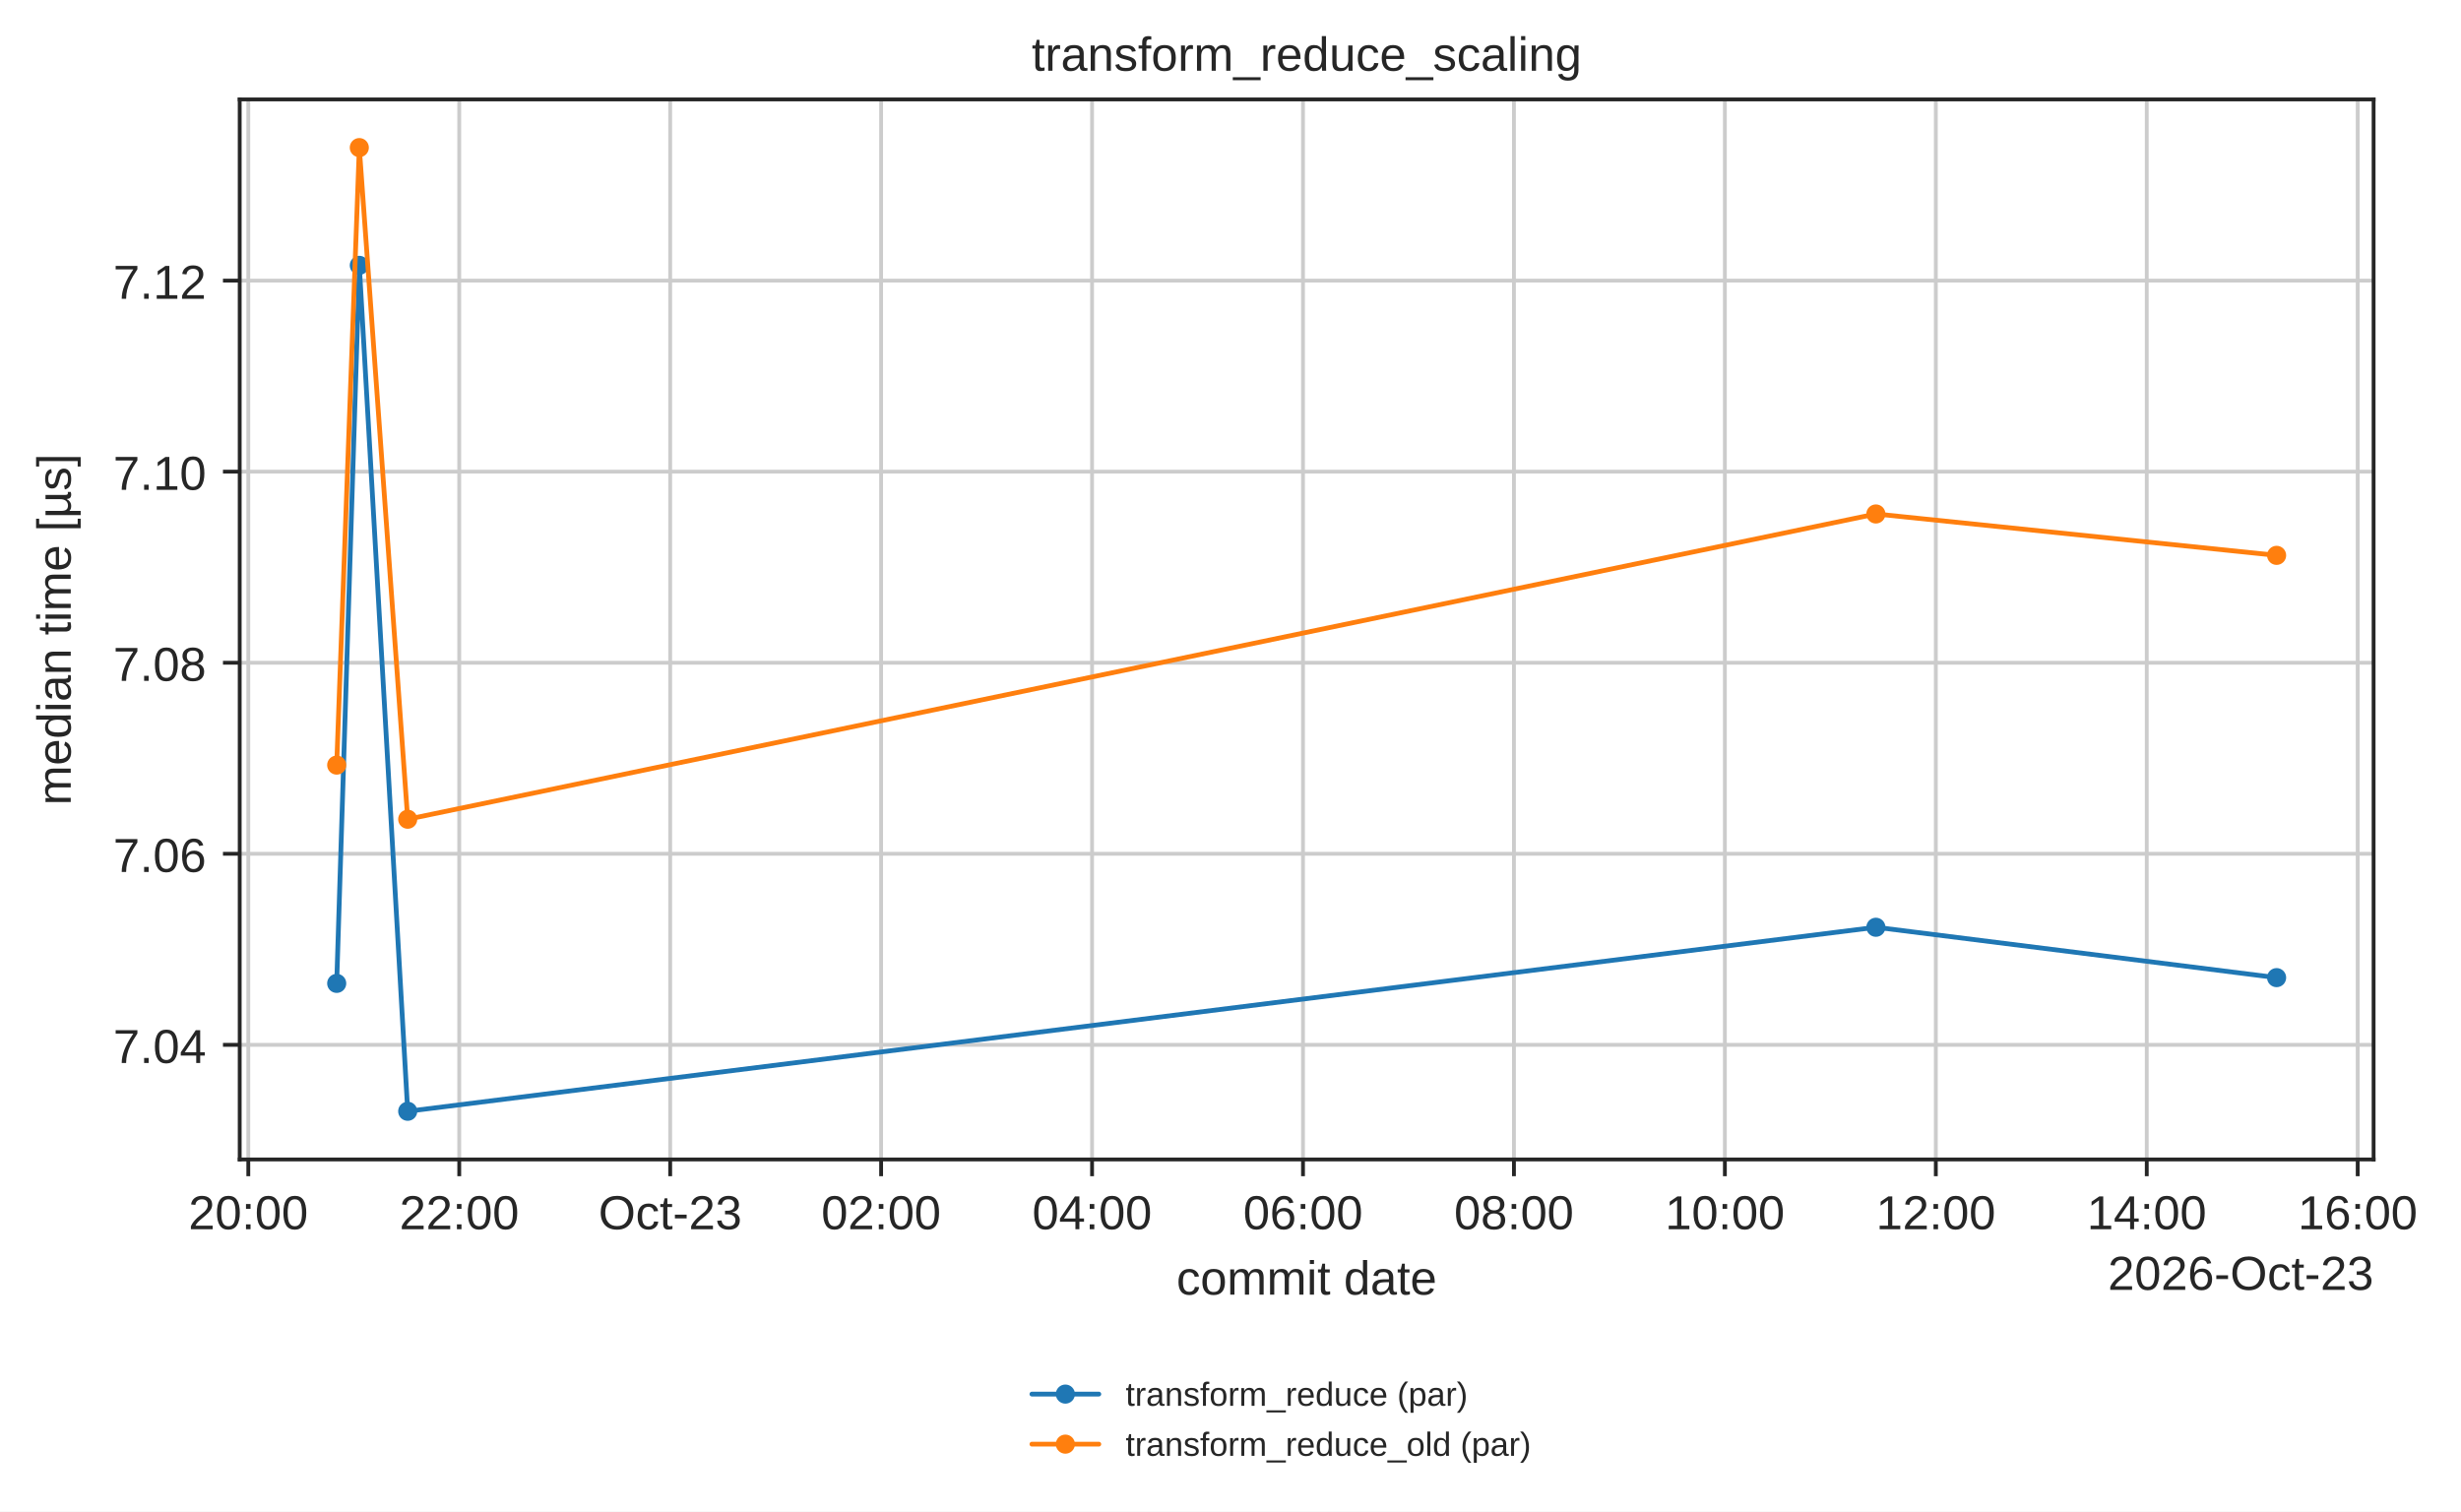
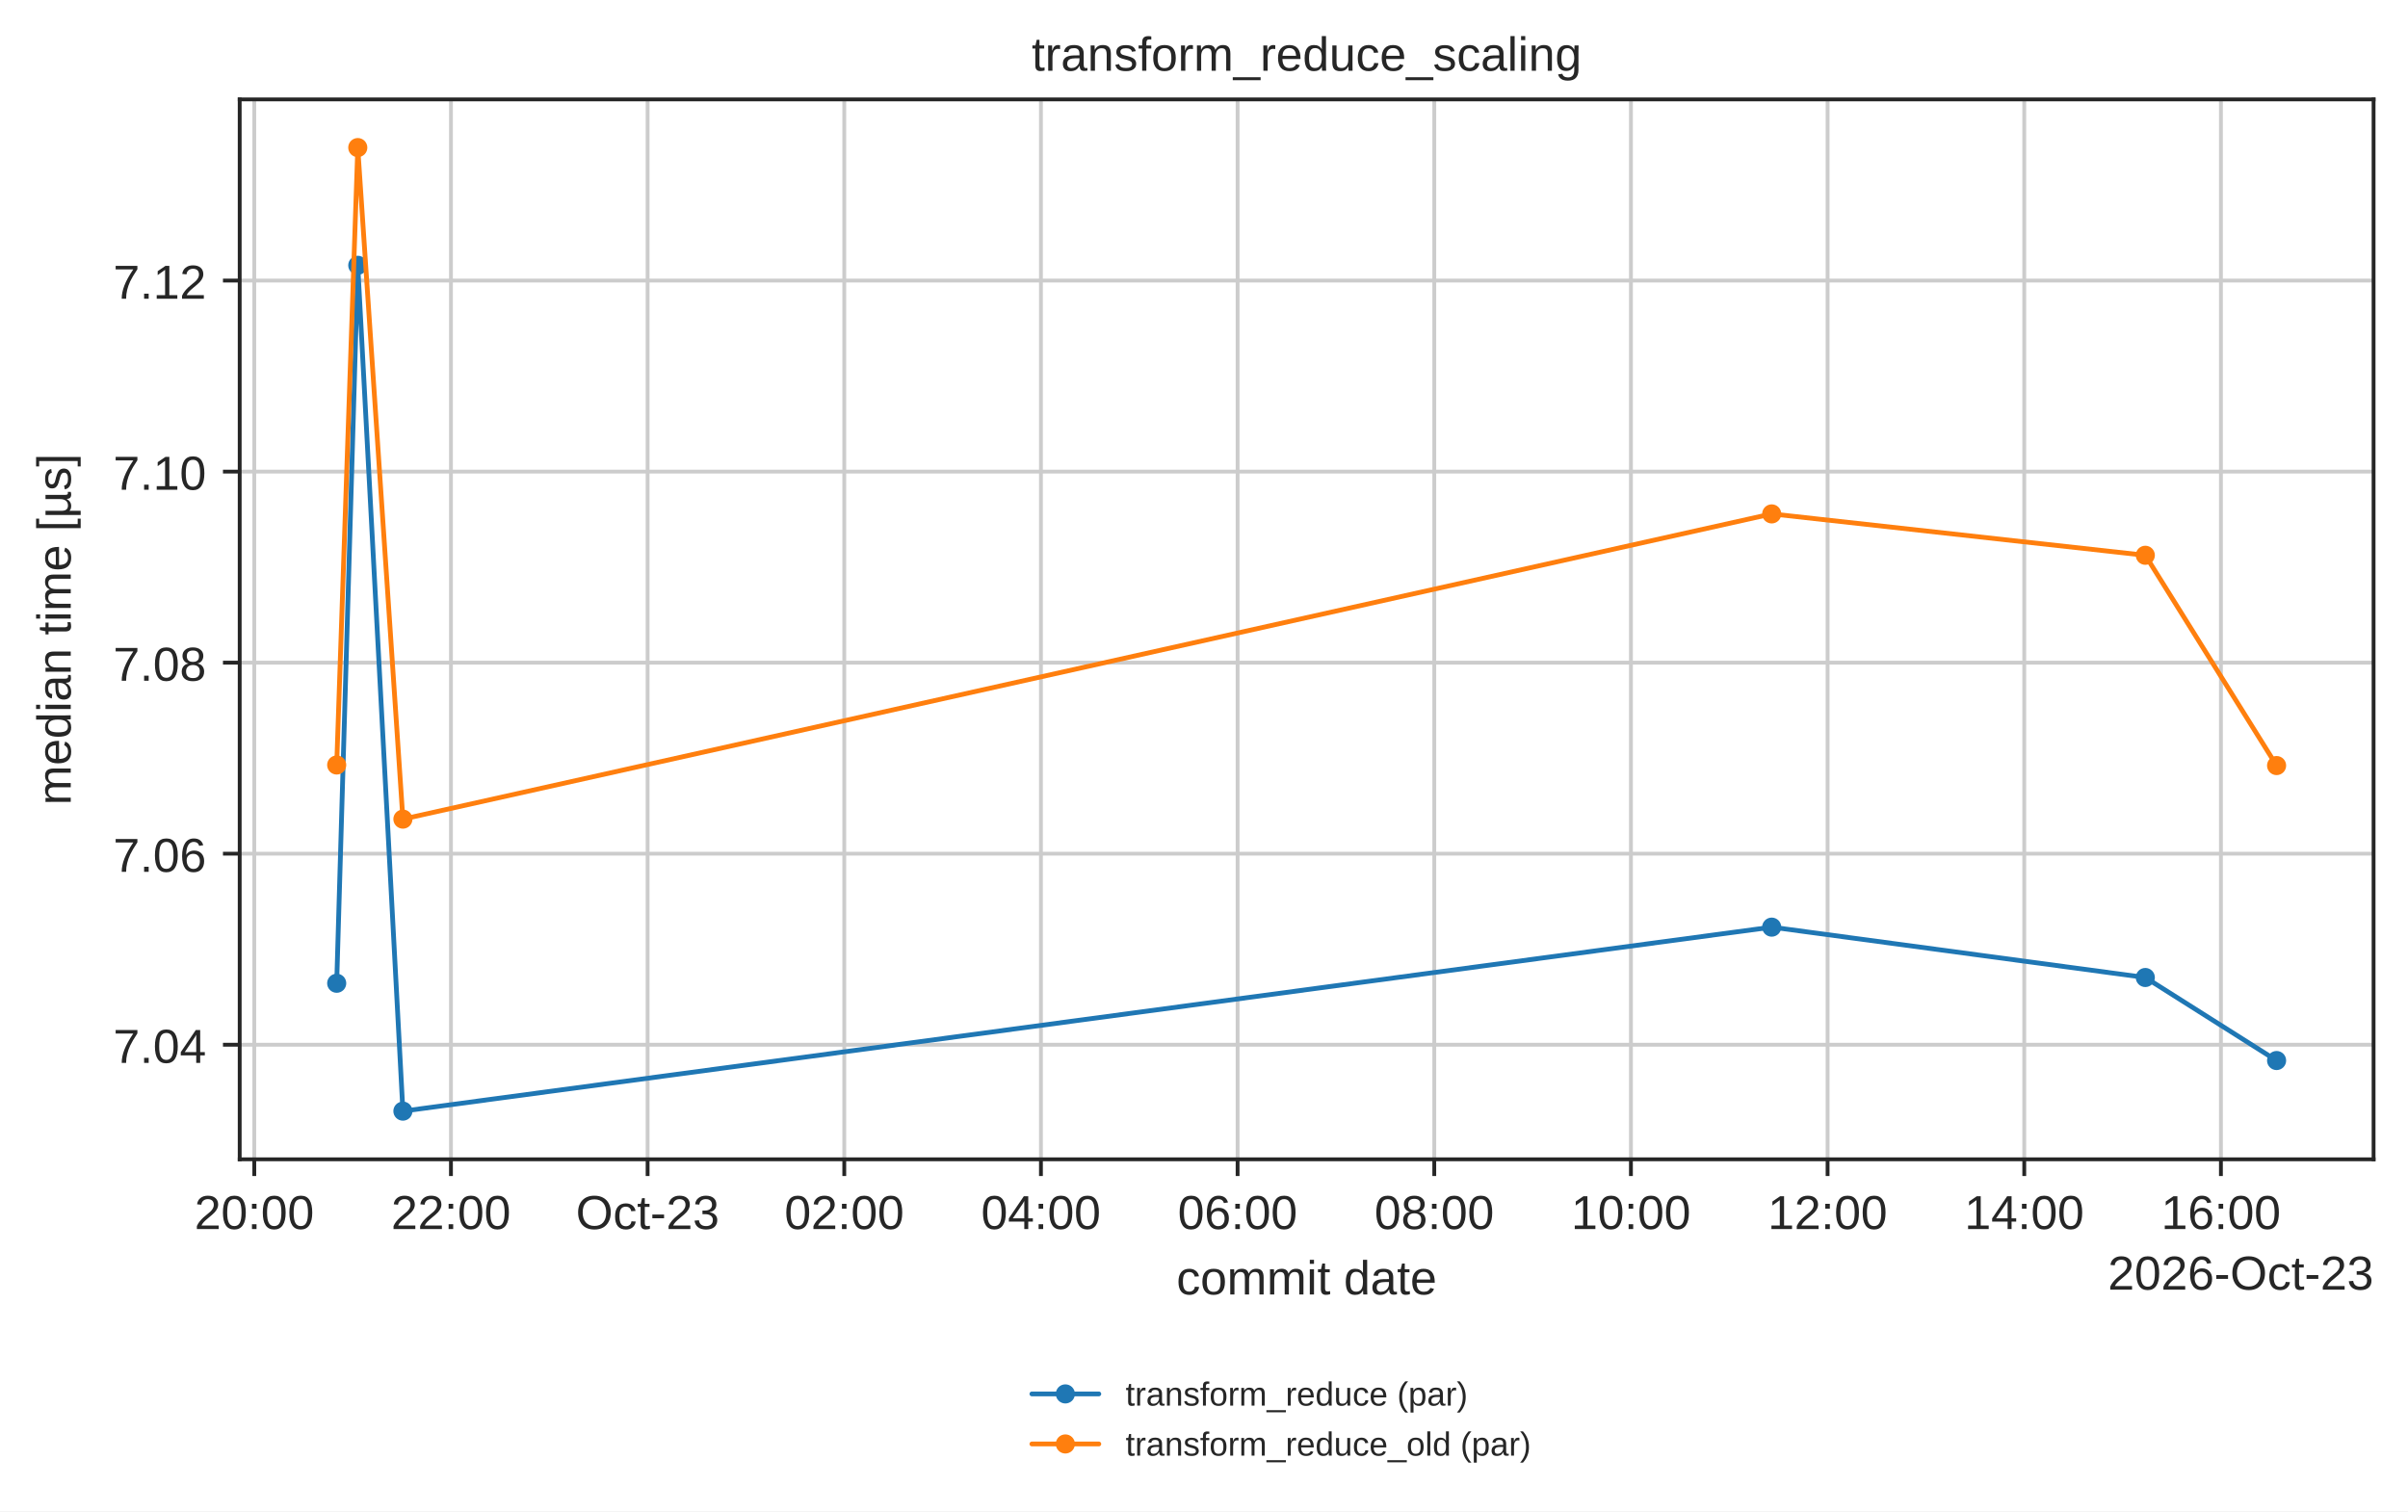
- <svg xmlns="http://www.w3.org/2000/svg" xmlns:xlink="http://www.w3.org/1999/xlink" width="514.827pt" height="316.214pt" viewBox="0 0 514.827 316.214" version="1.1">
+ <svg xmlns="http://www.w3.org/2000/svg" xmlns:xlink="http://www.w3.org/1999/xlink" width="503.744pt" height="316.214pt" viewBox="0 0 503.744 316.214" version="1.1">
  <defs>
    <style type="text/css">*{stroke-linejoin: round; stroke-linecap: butt}</style>
  </defs>
  <g id="figure_1">
    <g id="patch_1">
-       <path d="M 0 316.214  L 514.827 316.214  L 514.827 0  L 0 0  z " style="fill: #ffffff" />
+       <path d="M 0 316.214  L 503.744 316.214  L 503.744 0  L 0 0  z " style="fill: #ffffff" />
    </g>
    <g id="axes_1">
      <g id="patch_2">
        <path d="M 50.144 242.558  L 496.544 242.558  L 496.544 20.798  L 50.144 20.798  z " style="fill: #ffffff" />
      </g>
      <g id="matplotlib.axis_1">
        <g id="xtick_1">
          <g id="line2d_1">
-             <path d="M 51.944 242.558  L 51.944 20.798  " clip-path="url(#p9fd363aa4a)" style="fill: none; stroke: #cccccc; stroke-width: 0.8; stroke-linecap: round" />
+             <path d="M 53.195 242.558  L 53.195 20.798  " clip-path="url(#p9fd363aa4a)" style="fill: none; stroke: #cccccc; stroke-width: 0.8; stroke-linecap: round" />
          </g>
          <g id="line2d_2">
            <defs>
              <path id="mdfc5214045" d="M 0 0  L 0 3.5  " style="stroke: #262626; stroke-width: 0.8" />
            </defs>
            <g>
-               <use xlink:href="#mdfc5214045" x="51.944" y="242.558" style="fill: #262626; stroke: #262626; stroke-width: 0.8" />
+               <use xlink:href="#mdfc5214045" x="53.195" y="242.558" style="fill: #262626; stroke: #262626; stroke-width: 0.8" />
            </g>
          </g>
          <g id="text_1">
-             <text style="fill: #262626; font: 10px 'Arial', 'DejaVu Sans', 'Liberation Sans', 'Bitstream Vera Sans', sans-serif; text-anchor: middle" x="51.944" y="257.157" transform="rotate(-0 51.94408 257.1569)">20:00</text>
+             <text style="fill: #262626; font: 10px 'Arial', 'DejaVu Sans', 'Liberation Sans', 'Bitstream Vera Sans', sans-serif; text-anchor: middle" x="53.195" y="257.157" transform="rotate(-0 53.19534 257.1569)">20:00</text>
          </g>
        </g>
        <g id="xtick_2">
          <g id="line2d_3">
-             <path d="M 96.071 242.558  L 96.071 20.798  " clip-path="url(#p9fd363aa4a)" style="fill: none; stroke: #cccccc; stroke-width: 0.8; stroke-linecap: round" />
+             <path d="M 94.337 242.558  L 94.337 20.798  " clip-path="url(#p9fd363aa4a)" style="fill: none; stroke: #cccccc; stroke-width: 0.8; stroke-linecap: round" />
          </g>
          <g id="line2d_4">
            <g>
-               <use xlink:href="#mdfc5214045" x="96.071" y="242.558" style="fill: #262626; stroke: #262626; stroke-width: 0.8" />
+               <use xlink:href="#mdfc5214045" x="94.337" y="242.558" style="fill: #262626; stroke: #262626; stroke-width: 0.8" />
            </g>
          </g>
          <g id="text_2">
-             <text style="fill: #262626; font: 10px 'Arial', 'DejaVu Sans', 'Liberation Sans', 'Bitstream Vera Sans', sans-serif; text-anchor: middle" x="96.071" y="257.157" transform="rotate(-0 96.07141 257.1569)">22:00</text>
+             <text style="fill: #262626; font: 10px 'Arial', 'DejaVu Sans', 'Liberation Sans', 'Bitstream Vera Sans', sans-serif; text-anchor: middle" x="94.337" y="257.157" transform="rotate(-0 94.33657 257.1569)">22:00</text>
          </g>
        </g>
        <g id="xtick_3">
          <g id="line2d_5">
-             <path d="M 140.199 242.558  L 140.199 20.798  " clip-path="url(#p9fd363aa4a)" style="fill: none; stroke: #cccccc; stroke-width: 0.8; stroke-linecap: round" />
+             <path d="M 135.478 242.558  L 135.478 20.798  " clip-path="url(#p9fd363aa4a)" style="fill: none; stroke: #cccccc; stroke-width: 0.8; stroke-linecap: round" />
          </g>
          <g id="line2d_6">
            <g>
-               <use xlink:href="#mdfc5214045" x="140.199" y="242.558" style="fill: #262626; stroke: #262626; stroke-width: 0.8" />
+               <use xlink:href="#mdfc5214045" x="135.478" y="242.558" style="fill: #262626; stroke: #262626; stroke-width: 0.8" />
            </g>
          </g>
          <g id="text_3">
-             <text style="fill: #262626; font: 10px 'Arial', 'DejaVu Sans', 'Liberation Sans', 'Bitstream Vera Sans', sans-serif; text-anchor: middle" x="140.199" y="257.157" transform="rotate(-0 140.1987 257.1569)">Oct-23</text>
+             <text style="fill: #262626; font: 10px 'Arial', 'DejaVu Sans', 'Liberation Sans', 'Bitstream Vera Sans', sans-serif; text-anchor: middle" x="135.478" y="257.157" transform="rotate(-0 135.4778 257.1569)">Oct-23</text>
          </g>
        </g>
        <g id="xtick_4">
          <g id="line2d_7">
-             <path d="M 184.326 242.558  L 184.326 20.798  " clip-path="url(#p9fd363aa4a)" style="fill: none; stroke: #cccccc; stroke-width: 0.8; stroke-linecap: round" />
+             <path d="M 176.619 242.558  L 176.619 20.798  " clip-path="url(#p9fd363aa4a)" style="fill: none; stroke: #cccccc; stroke-width: 0.8; stroke-linecap: round" />
          </g>
          <g id="line2d_8">
            <g>
-               <use xlink:href="#mdfc5214045" x="184.326" y="242.558" style="fill: #262626; stroke: #262626; stroke-width: 0.8" />
+               <use xlink:href="#mdfc5214045" x="176.619" y="242.558" style="fill: #262626; stroke: #262626; stroke-width: 0.8" />
            </g>
          </g>
          <g id="text_4">
-             <text style="fill: #262626; font: 10px 'Arial', 'DejaVu Sans', 'Liberation Sans', 'Bitstream Vera Sans', sans-serif; text-anchor: middle" x="184.326" y="257.157" transform="rotate(-0 184.3261 257.1569)">02:00</text>
+             <text style="fill: #262626; font: 10px 'Arial', 'DejaVu Sans', 'Liberation Sans', 'Bitstream Vera Sans', sans-serif; text-anchor: middle" x="176.619" y="257.157" transform="rotate(-0 176.619 257.1569)">02:00</text>
          </g>
        </g>
        <g id="xtick_5">
          <g id="line2d_9">
-             <path d="M 228.453 242.558  L 228.453 20.798  " clip-path="url(#p9fd363aa4a)" style="fill: none; stroke: #cccccc; stroke-width: 0.8; stroke-linecap: round" />
+             <path d="M 217.76 242.558  L 217.76 20.798  " clip-path="url(#p9fd363aa4a)" style="fill: none; stroke: #cccccc; stroke-width: 0.8; stroke-linecap: round" />
          </g>
          <g id="line2d_10">
            <g>
-               <use xlink:href="#mdfc5214045" x="228.453" y="242.558" style="fill: #262626; stroke: #262626; stroke-width: 0.8" />
+               <use xlink:href="#mdfc5214045" x="217.76" y="242.558" style="fill: #262626; stroke: #262626; stroke-width: 0.8" />
            </g>
          </g>
          <g id="text_5">
-             <text style="fill: #262626; font: 10px 'Arial', 'DejaVu Sans', 'Liberation Sans', 'Bitstream Vera Sans', sans-serif; text-anchor: middle" x="228.453" y="257.157" transform="rotate(-0 228.4534 257.1569)">04:00</text>
+             <text style="fill: #262626; font: 10px 'Arial', 'DejaVu Sans', 'Liberation Sans', 'Bitstream Vera Sans', sans-serif; text-anchor: middle" x="217.76" y="257.157" transform="rotate(-0 217.7602 257.1569)">04:00</text>
          </g>
        </g>
        <g id="xtick_6">
          <g id="line2d_11">
-             <path d="M 272.581 242.558  L 272.581 20.798  " clip-path="url(#p9fd363aa4a)" style="fill: none; stroke: #cccccc; stroke-width: 0.8; stroke-linecap: round" />
+             <path d="M 258.901 242.558  L 258.901 20.798  " clip-path="url(#p9fd363aa4a)" style="fill: none; stroke: #cccccc; stroke-width: 0.8; stroke-linecap: round" />
          </g>
          <g id="line2d_12">
            <g>
-               <use xlink:href="#mdfc5214045" x="272.581" y="242.558" style="fill: #262626; stroke: #262626; stroke-width: 0.8" />
+               <use xlink:href="#mdfc5214045" x="258.901" y="242.558" style="fill: #262626; stroke: #262626; stroke-width: 0.8" />
            </g>
          </g>
          <g id="text_6">
-             <text style="fill: #262626; font: 10px 'Arial', 'DejaVu Sans', 'Liberation Sans', 'Bitstream Vera Sans', sans-serif; text-anchor: middle" x="272.581" y="257.157" transform="rotate(-0 272.5807 257.1569)">06:00</text>
+             <text style="fill: #262626; font: 10px 'Arial', 'DejaVu Sans', 'Liberation Sans', 'Bitstream Vera Sans', sans-serif; text-anchor: middle" x="258.901" y="257.157" transform="rotate(-0 258.9015 257.1569)">06:00</text>
          </g>
        </g>
        <g id="xtick_7">
          <g id="line2d_13">
-             <path d="M 316.708 242.558  L 316.708 20.798  " clip-path="url(#p9fd363aa4a)" style="fill: none; stroke: #cccccc; stroke-width: 0.8; stroke-linecap: round" />
+             <path d="M 300.043 242.558  L 300.043 20.798  " clip-path="url(#p9fd363aa4a)" style="fill: none; stroke: #cccccc; stroke-width: 0.8; stroke-linecap: round" />
          </g>
          <g id="line2d_14">
            <g>
-               <use xlink:href="#mdfc5214045" x="316.708" y="242.558" style="fill: #262626; stroke: #262626; stroke-width: 0.8" />
+               <use xlink:href="#mdfc5214045" x="300.043" y="242.558" style="fill: #262626; stroke: #262626; stroke-width: 0.8" />
            </g>
          </g>
          <g id="text_7">
-             <text style="fill: #262626; font: 10px 'Arial', 'DejaVu Sans', 'Liberation Sans', 'Bitstream Vera Sans', sans-serif; text-anchor: middle" x="316.708" y="257.157" transform="rotate(-0 316.708 257.1569)">08:00</text>
+             <text style="fill: #262626; font: 10px 'Arial', 'DejaVu Sans', 'Liberation Sans', 'Bitstream Vera Sans', sans-serif; text-anchor: middle" x="300.043" y="257.157" transform="rotate(-0 300.0427 257.1569)">08:00</text>
          </g>
        </g>
        <g id="xtick_8">
          <g id="line2d_15">
-             <path d="M 360.835 242.558  L 360.835 20.798  " clip-path="url(#p9fd363aa4a)" style="fill: none; stroke: #cccccc; stroke-width: 0.8; stroke-linecap: round" />
+             <path d="M 341.184 242.558  L 341.184 20.798  " clip-path="url(#p9fd363aa4a)" style="fill: none; stroke: #cccccc; stroke-width: 0.8; stroke-linecap: round" />
          </g>
          <g id="line2d_16">
            <g>
-               <use xlink:href="#mdfc5214045" x="360.835" y="242.558" style="fill: #262626; stroke: #262626; stroke-width: 0.8" />
+               <use xlink:href="#mdfc5214045" x="341.184" y="242.558" style="fill: #262626; stroke: #262626; stroke-width: 0.8" />
            </g>
          </g>
          <g id="text_8">
-             <text style="fill: #262626; font: 10px 'Arial', 'DejaVu Sans', 'Liberation Sans', 'Bitstream Vera Sans', sans-serif; text-anchor: middle" x="360.835" y="257.157" transform="rotate(-0 360.8354 257.1569)">10:00</text>
+             <text style="fill: #262626; font: 10px 'Arial', 'DejaVu Sans', 'Liberation Sans', 'Bitstream Vera Sans', sans-serif; text-anchor: middle" x="341.184" y="257.157" transform="rotate(-0 341.1839 257.1569)">10:00</text>
          </g>
        </g>
        <g id="xtick_9">
          <g id="line2d_17">
-             <path d="M 404.963 242.558  L 404.963 20.798  " clip-path="url(#p9fd363aa4a)" style="fill: none; stroke: #cccccc; stroke-width: 0.8; stroke-linecap: round" />
+             <path d="M 382.325 242.558  L 382.325 20.798  " clip-path="url(#p9fd363aa4a)" style="fill: none; stroke: #cccccc; stroke-width: 0.8; stroke-linecap: round" />
          </g>
          <g id="line2d_18">
            <g>
-               <use xlink:href="#mdfc5214045" x="404.963" y="242.558" style="fill: #262626; stroke: #262626; stroke-width: 0.8" />
+               <use xlink:href="#mdfc5214045" x="382.325" y="242.558" style="fill: #262626; stroke: #262626; stroke-width: 0.8" />
            </g>
          </g>
          <g id="text_9">
-             <text style="fill: #262626; font: 10px 'Arial', 'DejaVu Sans', 'Liberation Sans', 'Bitstream Vera Sans', sans-serif; text-anchor: middle" x="404.963" y="257.157" transform="rotate(-0 404.9627 257.1569)">12:00</text>
+             <text style="fill: #262626; font: 10px 'Arial', 'DejaVu Sans', 'Liberation Sans', 'Bitstream Vera Sans', sans-serif; text-anchor: middle" x="382.325" y="257.157" transform="rotate(-0 382.3251 257.1569)">12:00</text>
          </g>
        </g>
        <g id="xtick_10">
          <g id="line2d_19">
-             <path d="M 449.09 242.558  L 449.09 20.798  " clip-path="url(#p9fd363aa4a)" style="fill: none; stroke: #cccccc; stroke-width: 0.8; stroke-linecap: round" />
+             <path d="M 423.466 242.558  L 423.466 20.798  " clip-path="url(#p9fd363aa4a)" style="fill: none; stroke: #cccccc; stroke-width: 0.8; stroke-linecap: round" />
          </g>
          <g id="line2d_20">
            <g>
-               <use xlink:href="#mdfc5214045" x="449.09" y="242.558" style="fill: #262626; stroke: #262626; stroke-width: 0.8" />
+               <use xlink:href="#mdfc5214045" x="423.466" y="242.558" style="fill: #262626; stroke: #262626; stroke-width: 0.8" />
            </g>
          </g>
          <g id="text_10">
-             <text style="fill: #262626; font: 10px 'Arial', 'DejaVu Sans', 'Liberation Sans', 'Bitstream Vera Sans', sans-serif; text-anchor: middle" x="449.09" y="257.157" transform="rotate(-0 449.09 257.1569)">14:00</text>
+             <text style="fill: #262626; font: 10px 'Arial', 'DejaVu Sans', 'Liberation Sans', 'Bitstream Vera Sans', sans-serif; text-anchor: middle" x="423.466" y="257.157" transform="rotate(-0 423.4664 257.1569)">14:00</text>
          </g>
        </g>
        <g id="xtick_11">
          <g id="line2d_21">
-             <path d="M 493.217 242.558  L 493.217 20.798  " clip-path="url(#p9fd363aa4a)" style="fill: none; stroke: #cccccc; stroke-width: 0.8; stroke-linecap: round" />
+             <path d="M 464.608 242.558  L 464.608 20.798  " clip-path="url(#p9fd363aa4a)" style="fill: none; stroke: #cccccc; stroke-width: 0.8; stroke-linecap: round" />
          </g>
          <g id="line2d_22">
            <g>
-               <use xlink:href="#mdfc5214045" x="493.217" y="242.558" style="fill: #262626; stroke: #262626; stroke-width: 0.8" />
+               <use xlink:href="#mdfc5214045" x="464.608" y="242.558" style="fill: #262626; stroke: #262626; stroke-width: 0.8" />
            </g>
          </g>
          <g id="text_11">
-             <text style="fill: #262626; font: 10px 'Arial', 'DejaVu Sans', 'Liberation Sans', 'Bitstream Vera Sans', sans-serif; text-anchor: middle" x="493.217" y="257.157" transform="rotate(-0 493.2173 257.1569)">16:00</text>
+             <text style="fill: #262626; font: 10px 'Arial', 'DejaVu Sans', 'Liberation Sans', 'Bitstream Vera Sans', sans-serif; text-anchor: middle" x="464.608" y="257.157" transform="rotate(-0 464.6076 257.1569)">16:00</text>
          </g>
        </g>
        <g id="text_12">
          <text style="fill: #262626; font: 10px 'Arial', 'DejaVu Sans', 'Liberation Sans', 'Bitstream Vera Sans', sans-serif; text-anchor: middle" x="273.344" y="270.835" transform="rotate(-0 273.3438 270.835)">commit date</text>
        </g>
        <g id="text_13">
          <text style="fill: #262626; font: 10px 'Arial', 'DejaVu Sans', 'Liberation Sans', 'Bitstream Vera Sans', sans-serif; text-anchor: end" x="496.544" y="269.835" transform="rotate(-0 496.5437 269.835)">2026-Oct-23</text>
        </g>
      </g>
      <g id="matplotlib.axis_2">
        <g id="ytick_1">
          <g id="line2d_23">
            <path d="M 50.144 218.583  L 496.544 218.583  " clip-path="url(#p9fd363aa4a)" style="fill: none; stroke: #cccccc; stroke-width: 0.8; stroke-linecap: round" />
          </g>
          <g id="line2d_24">
            <defs>
              <path id="m414165cd4d" d="M 0 0  L -3.5 0  " style="stroke: #262626; stroke-width: 0.8" />
            </defs>
            <g>
              <use xlink:href="#m414165cd4d" x="50.144" y="218.583" style="fill: #262626; stroke: #262626; stroke-width: 0.8" />
            </g>
          </g>
          <g id="text_14">
            <text style="fill: #262626; font: 10px 'Arial', 'DejaVu Sans', 'Liberation Sans', 'Bitstream Vera Sans', sans-serif; text-anchor: end" x="43.144" y="222.383" transform="rotate(-0 43.14375 222.3827)">7.04</text>
          </g>
        </g>
        <g id="ytick_2">
          <g id="line2d_25">
            <path d="M 50.144 178.613  L 496.544 178.613  " clip-path="url(#p9fd363aa4a)" style="fill: none; stroke: #cccccc; stroke-width: 0.8; stroke-linecap: round" />
          </g>
          <g id="line2d_26">
            <g>
              <use xlink:href="#m414165cd4d" x="50.144" y="178.613" style="fill: #262626; stroke: #262626; stroke-width: 0.8" />
            </g>
          </g>
          <g id="text_15">
            <text style="fill: #262626; font: 10px 'Arial', 'DejaVu Sans', 'Liberation Sans', 'Bitstream Vera Sans', sans-serif; text-anchor: end" x="43.144" y="182.412" transform="rotate(-0 43.14375 182.4118)">7.06</text>
          </g>
        </g>
        <g id="ytick_3">
          <g id="line2d_27">
            <path d="M 50.144 138.642  L 496.544 138.642  " clip-path="url(#p9fd363aa4a)" style="fill: none; stroke: #cccccc; stroke-width: 0.8; stroke-linecap: round" />
          </g>
          <g id="line2d_28">
            <g>
              <use xlink:href="#m414165cd4d" x="50.144" y="138.642" style="fill: #262626; stroke: #262626; stroke-width: 0.8" />
            </g>
          </g>
          <g id="text_16">
            <text style="fill: #262626; font: 10px 'Arial', 'DejaVu Sans', 'Liberation Sans', 'Bitstream Vera Sans', sans-serif; text-anchor: end" x="43.144" y="142.441" transform="rotate(-0 43.14375 142.4409)">7.08</text>
          </g>
        </g>
        <g id="ytick_4">
          <g id="line2d_29">
            <path d="M 50.144 98.671  L 496.544 98.671  " clip-path="url(#p9fd363aa4a)" style="fill: none; stroke: #cccccc; stroke-width: 0.8; stroke-linecap: round" />
          </g>
          <g id="line2d_30">
            <g>
              <use xlink:href="#m414165cd4d" x="50.144" y="98.671" style="fill: #262626; stroke: #262626; stroke-width: 0.8" />
            </g>
          </g>
          <g id="text_17">
            <text style="fill: #262626; font: 10px 'Arial', 'DejaVu Sans', 'Liberation Sans', 'Bitstream Vera Sans', sans-serif; text-anchor: end" x="43.144" y="102.47" transform="rotate(-0 43.14375 102.47)">7.10</text>
          </g>
        </g>
        <g id="ytick_5">
          <g id="line2d_31">
            <path d="M 50.144 58.7  L 496.544 58.7  " clip-path="url(#p9fd363aa4a)" style="fill: none; stroke: #cccccc; stroke-width: 0.8; stroke-linecap: round" />
          </g>
          <g id="line2d_32">
            <g>
              <use xlink:href="#m414165cd4d" x="50.144" y="58.7" style="fill: #262626; stroke: #262626; stroke-width: 0.8" />
            </g>
          </g>
          <g id="text_18">
            <text style="fill: #262626; font: 10px 'Arial', 'DejaVu Sans', 'Liberation Sans', 'Bitstream Vera Sans', sans-serif; text-anchor: end" x="43.144" y="62.499" transform="rotate(-0 43.14375 62.49907)">7.12</text>
          </g>
        </g>
        <g id="text_19">
          <text style="fill: #262626; font: 10px 'Arial', 'DejaVu Sans', 'Liberation Sans', 'Bitstream Vera Sans', sans-serif; text-anchor: middle" x="14.798" y="131.678" transform="rotate(-90 14.79844 131.6784)">median time [µs]</text>
        </g>
      </g>
      <g id="line2d_33">
-         <path d="M 70.435 205.723  L 75.166 55.511  L 85.291 232.478  L 392.423 193.983  L 476.253 204.52  " clip-path="url(#p9fd363aa4a)" style="fill: none; stroke: #1f77b4; stroke-linecap: round" />
+         <path d="M 70.435 205.723  L 74.846 55.511  L 84.286 232.478  L 370.634 193.983  L 448.791 204.52  L 476.253 221.892  " clip-path="url(#p9fd363aa4a)" style="fill: none; stroke: #1f77b4; stroke-linecap: round" />
        <defs>
          <path id="m20e5526daa" d="M 0 1.5  C 0.398 1.5 0.779 1.342 1.061 1.061  C 1.342 0.779 1.5 0.398 1.5 0  C 1.5 -0.398 1.342 -0.779 1.061 -1.061  C 0.779 -1.342 0.398 -1.5 0 -1.5  C -0.398 -1.5 -0.779 -1.342 -1.061 -1.061  C -1.342 -0.779 -1.5 -0.398 -1.5 0  C -1.5 0.398 -1.342 0.779 -1.061 1.061  C -0.779 1.342 -0.398 1.5 0 1.5  z " style="stroke: #1f77b4" />
        </defs>
        <g clip-path="url(#p9fd363aa4a)">
          <use xlink:href="#m20e5526daa" x="70.435" y="205.723" style="fill: #1f77b4; stroke: #1f77b4" />
-           <use xlink:href="#m20e5526daa" x="75.166" y="55.511" style="fill: #1f77b4; stroke: #1f77b4" />
-           <use xlink:href="#m20e5526daa" x="85.291" y="232.478" style="fill: #1f77b4; stroke: #1f77b4" />
-           <use xlink:href="#m20e5526daa" x="392.423" y="193.983" style="fill: #1f77b4; stroke: #1f77b4" />
-           <use xlink:href="#m20e5526daa" x="476.253" y="204.52" style="fill: #1f77b4; stroke: #1f77b4" />
+           <use xlink:href="#m20e5526daa" x="74.846" y="55.511" style="fill: #1f77b4; stroke: #1f77b4" />
+           <use xlink:href="#m20e5526daa" x="84.286" y="232.478" style="fill: #1f77b4; stroke: #1f77b4" />
+           <use xlink:href="#m20e5526daa" x="370.634" y="193.983" style="fill: #1f77b4; stroke: #1f77b4" />
+           <use xlink:href="#m20e5526daa" x="448.791" y="204.52" style="fill: #1f77b4; stroke: #1f77b4" />
+           <use xlink:href="#m20e5526daa" x="476.253" y="221.892" style="fill: #1f77b4; stroke: #1f77b4" />
        </g>
      </g>
      <g id="line2d_34">
-         <path d="M 70.435 160.056  L 75.166 30.878  L 85.291 171.383  L 392.423 107.522  L 476.253 116.18  " clip-path="url(#p9fd363aa4a)" style="fill: none; stroke: #ff7f0e; stroke-linecap: round" />
+         <path d="M 70.435 160.056  L 74.846 30.878  L 84.286 171.383  L 370.634 107.522  L 448.791 116.18  L 476.253 160.176  " clip-path="url(#p9fd363aa4a)" style="fill: none; stroke: #ff7f0e; stroke-linecap: round" />
        <defs>
          <path id="m8123a8acb4" d="M 0 1.5  C 0.398 1.5 0.779 1.342 1.061 1.061  C 1.342 0.779 1.5 0.398 1.5 0  C 1.5 -0.398 1.342 -0.779 1.061 -1.061  C 0.779 -1.342 0.398 -1.5 0 -1.5  C -0.398 -1.5 -0.779 -1.342 -1.061 -1.061  C -1.342 -0.779 -1.5 -0.398 -1.5 0  C -1.5 0.398 -1.342 0.779 -1.061 1.061  C -0.779 1.342 -0.398 1.5 0 1.5  z " style="stroke: #ff7f0e" />
        </defs>
        <g clip-path="url(#p9fd363aa4a)">
          <use xlink:href="#m8123a8acb4" x="70.435" y="160.056" style="fill: #ff7f0e; stroke: #ff7f0e" />
-           <use xlink:href="#m8123a8acb4" x="75.166" y="30.878" style="fill: #ff7f0e; stroke: #ff7f0e" />
-           <use xlink:href="#m8123a8acb4" x="85.291" y="171.383" style="fill: #ff7f0e; stroke: #ff7f0e" />
-           <use xlink:href="#m8123a8acb4" x="392.423" y="107.522" style="fill: #ff7f0e; stroke: #ff7f0e" />
-           <use xlink:href="#m8123a8acb4" x="476.253" y="116.18" style="fill: #ff7f0e; stroke: #ff7f0e" />
+           <use xlink:href="#m8123a8acb4" x="74.846" y="30.878" style="fill: #ff7f0e; stroke: #ff7f0e" />
+           <use xlink:href="#m8123a8acb4" x="84.286" y="171.383" style="fill: #ff7f0e; stroke: #ff7f0e" />
+           <use xlink:href="#m8123a8acb4" x="370.634" y="107.522" style="fill: #ff7f0e; stroke: #ff7f0e" />
+           <use xlink:href="#m8123a8acb4" x="448.791" y="116.18" style="fill: #ff7f0e; stroke: #ff7f0e" />
+           <use xlink:href="#m8123a8acb4" x="476.253" y="160.176" style="fill: #ff7f0e; stroke: #ff7f0e" />
        </g>
      </g>
      <g id="patch_3">
        <path d="M 50.144 242.558  L 50.144 20.798  " style="fill: none; stroke: #262626; stroke-width: 0.8; stroke-linejoin: miter; stroke-linecap: square" />
      </g>
      <g id="patch_4">
        <path d="M 496.544 242.558  L 496.544 20.798  " style="fill: none; stroke: #262626; stroke-width: 0.8; stroke-linejoin: miter; stroke-linecap: square" />
      </g>
      <g id="patch_5">
        <path d="M 50.144 242.558  L 496.544 242.558  " style="fill: none; stroke: #262626; stroke-width: 0.8; stroke-linejoin: miter; stroke-linecap: square" />
      </g>
      <g id="patch_6">
        <path d="M 50.144 20.798  L 496.544 20.798  " style="fill: none; stroke: #262626; stroke-width: 0.8; stroke-linejoin: miter; stroke-linecap: square" />
      </g>
      <g id="text_20">
        <text style="fill: #262626; font: 10px 'Arial', 'DejaVu Sans', 'Liberation Sans', 'Bitstream Vera Sans', sans-serif; text-anchor: middle" x="273.344" y="14.798" transform="rotate(-0 273.3438 14.79844)">transform_reduce_scaling</text>
      </g>
      <g id="legend_1">
        <g id="line2d_35">
          <path d="M 215.869 291.644  L 222.869 291.644  L 229.869 291.644  " style="fill: none; stroke: #1f77b4; stroke-linecap: round" />
          <g>
            <use xlink:href="#m20e5526daa" x="222.869" y="291.644" style="fill: #1f77b4; stroke: #1f77b4" />
          </g>
        </g>
        <g id="text_21">
          <text style="fill: #262626; font: 7px 'Arial', 'DejaVu Sans', 'Liberation Sans', 'Bitstream Vera Sans', sans-serif; text-anchor: start" x="235.469" y="294.094" transform="rotate(-0 235.4694 294.0941)">transform_reduce (par)</text>
        </g>
        <g id="line2d_36">
          <path d="M 215.869 302.114  L 222.869 302.114  L 229.869 302.114  " style="fill: none; stroke: #ff7f0e; stroke-linecap: round" />
          <g>
            <use xlink:href="#m8123a8acb4" x="222.869" y="302.114" style="fill: #ff7f0e; stroke: #ff7f0e" />
          </g>
        </g>
        <g id="text_22">
          <text style="fill: #262626; font: 7px 'Arial', 'DejaVu Sans', 'Liberation Sans', 'Bitstream Vera Sans', sans-serif; text-anchor: start" x="235.469" y="304.564" transform="rotate(-0 235.4694 304.5635)">transform_reduce_old (par)</text>
        </g>
      </g>
    </g>
  </g>
  <defs>
    <clipPath id="p9fd363aa4a">
      <rect x="50.144" y="20.798" width="446.4" height="221.76" />
    </clipPath>
  </defs>
</svg>
